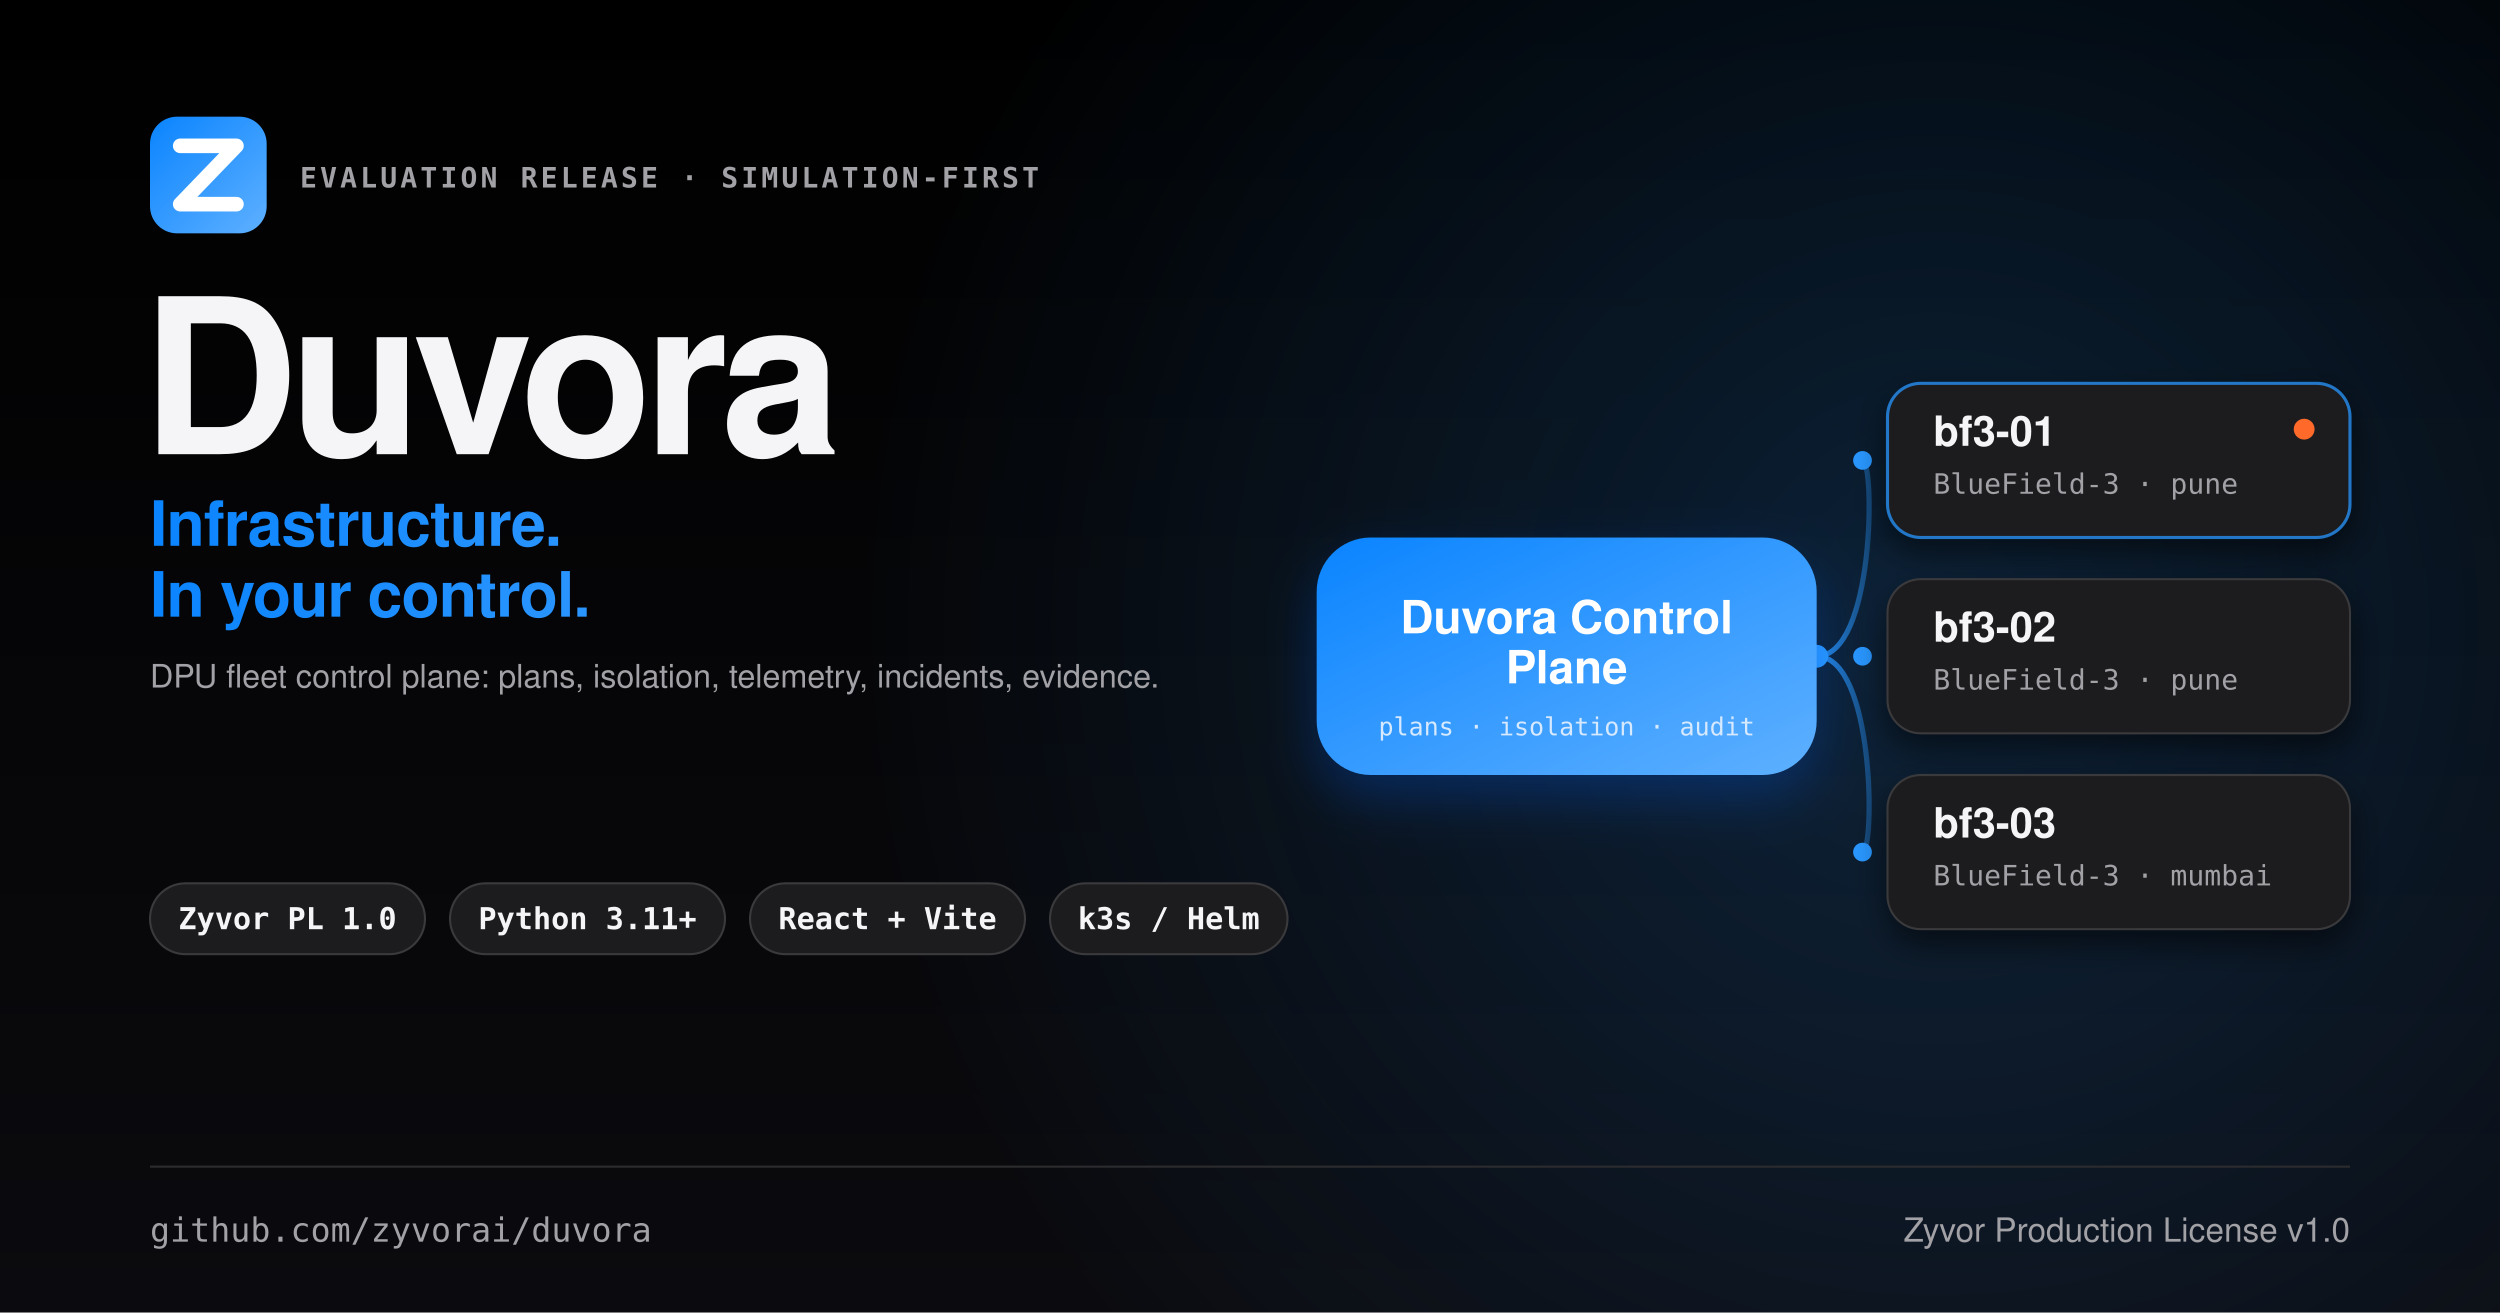
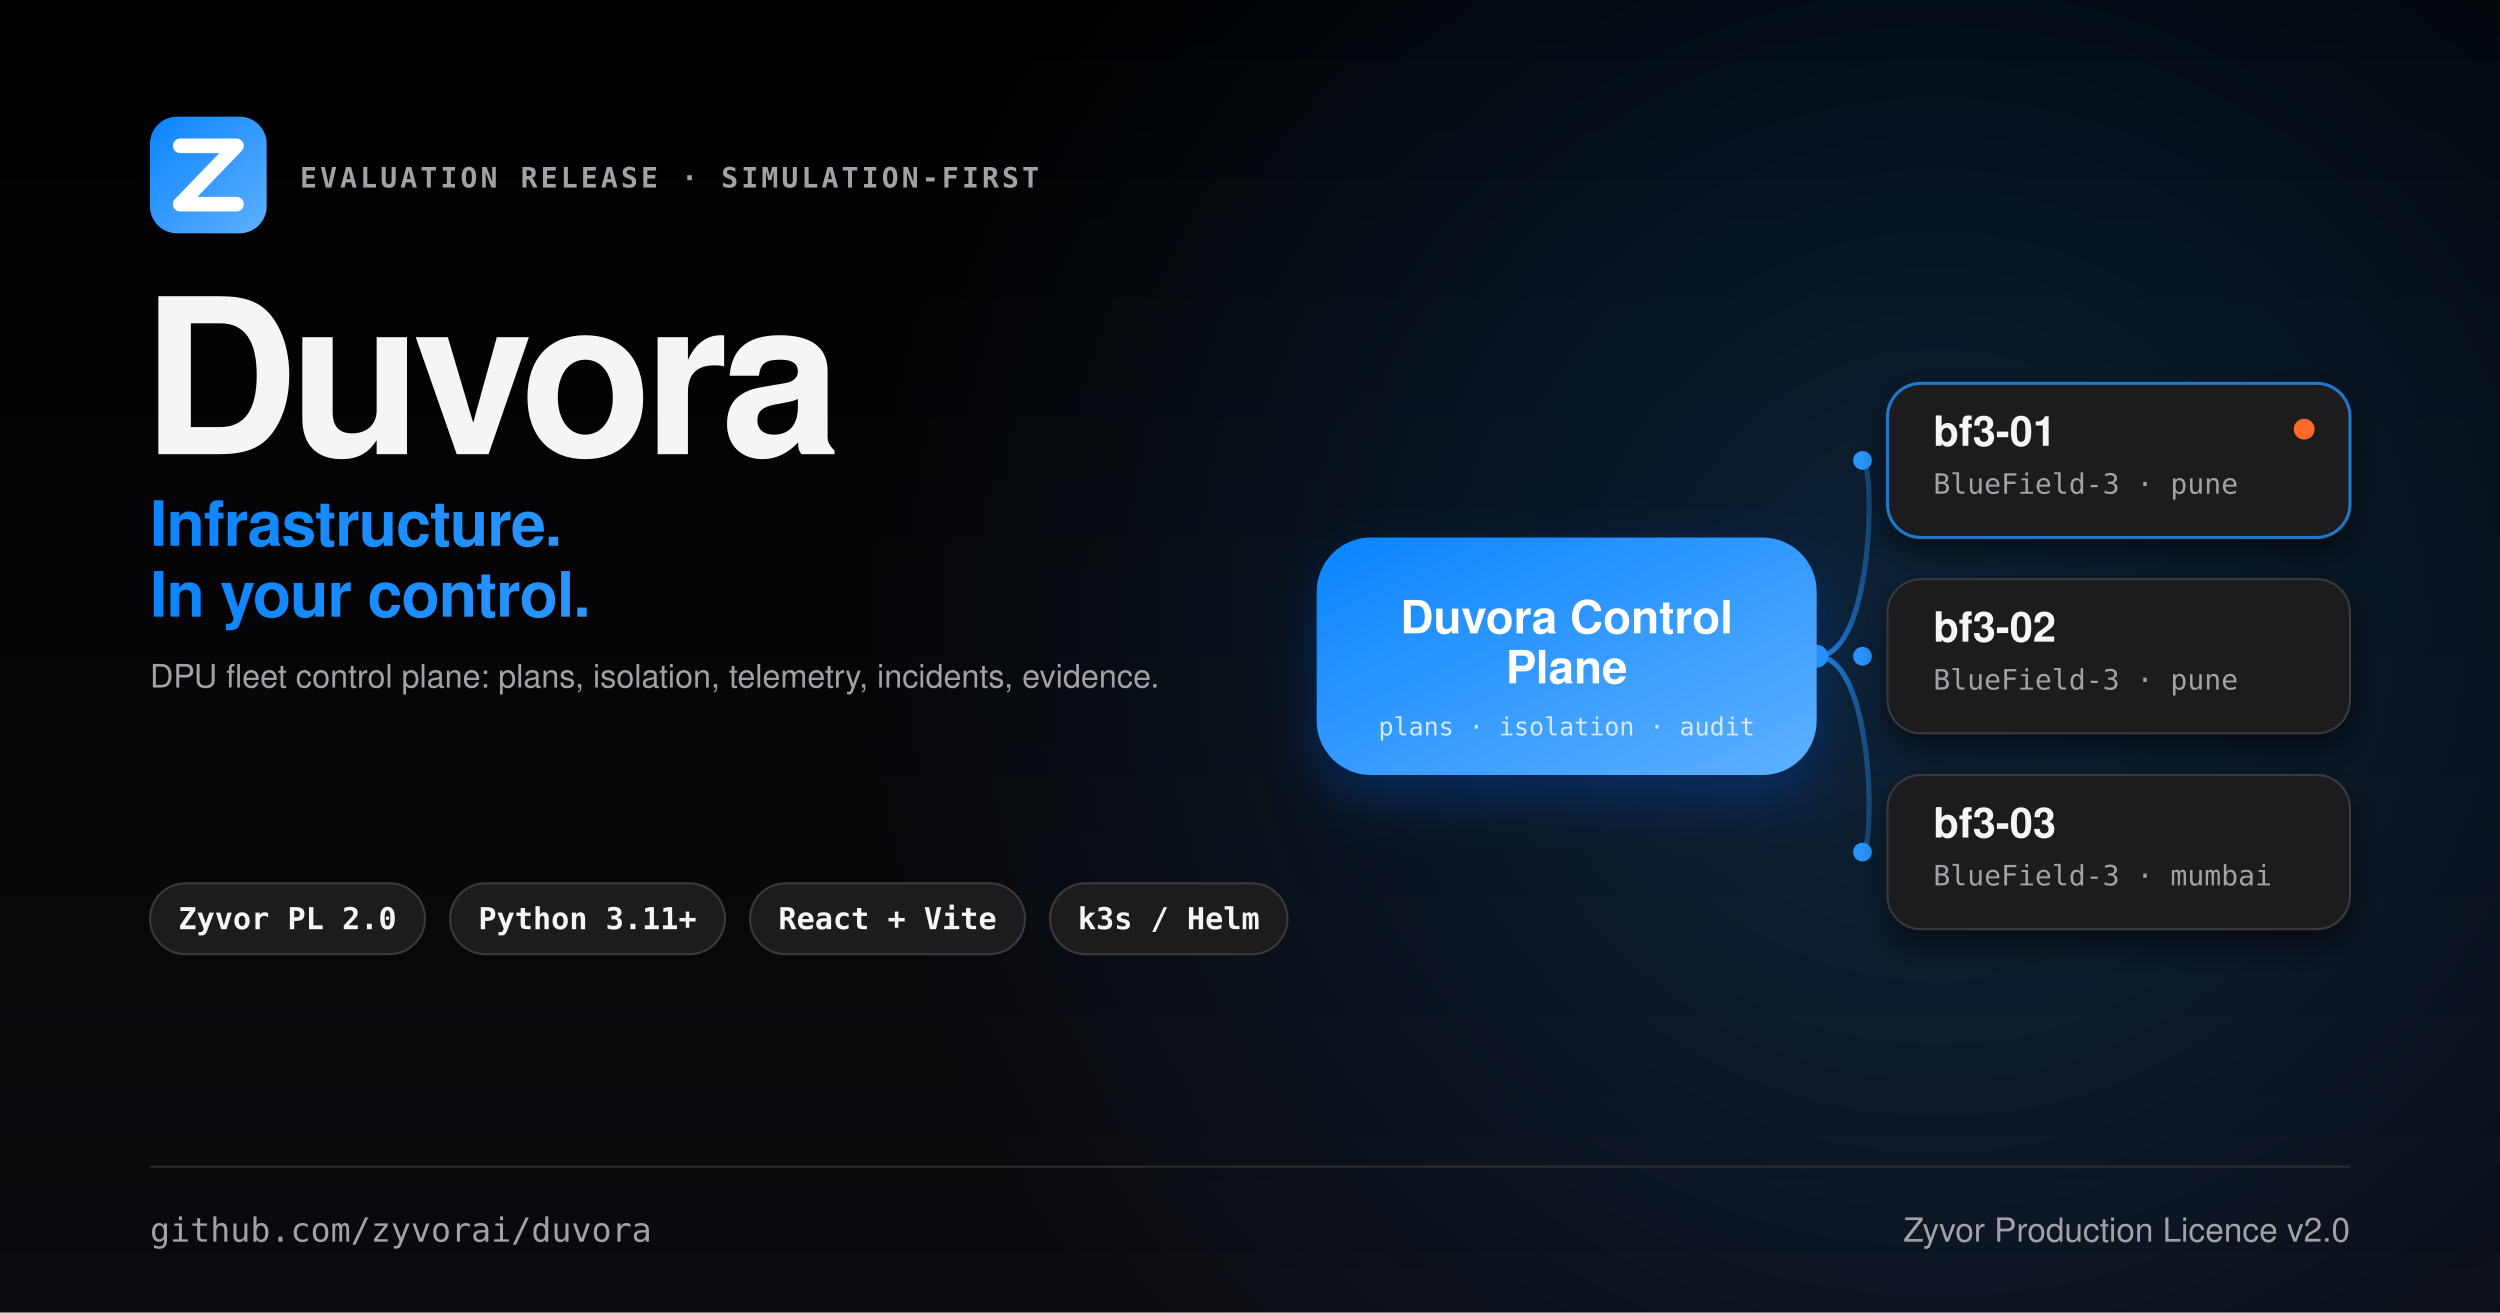
<svg xmlns="http://www.w3.org/2000/svg" width="1200" height="630" viewBox="0 0 1200 630" role="img" aria-label="Duvora — Infrastructure. In your control. DPU fleet control plane: plans, isolation, telemetry, incidents and evidence. Evaluation release, simulation-first.">
  <defs>
    <linearGradient id="bg" x1="0" y1="0" x2="0" y2="630" gradientUnits="userSpaceOnUse">
      <stop offset="0" stop-color="#000000" />
      <stop offset="1" stop-color="#0b0b0f" />
    </linearGradient>
    <radialGradient id="wash" cx="930" cy="300" r="520" gradientUnits="userSpaceOnUse">
      <stop offset="0" stop-color="#2997ff" stop-opacity="0.20" />
      <stop offset="0.6" stop-color="#2997ff" stop-opacity="0.08" />
      <stop offset="1" stop-color="#2997ff" stop-opacity="0" />
    </radialGradient>
    <linearGradient id="blue" x1="0" y1="0" x2="1" y2="1">
      <stop offset="0" stop-color="#0a84ff" />
      <stop offset="1" stop-color="#5eb0ff" />
    </linearGradient>
    <linearGradient id="blueText" x1="72" y1="0" x2="620" y2="0" gradientUnits="userSpaceOnUse">
      <stop offset="0" stop-color="#0a84ff" />
      <stop offset="1" stop-color="#5eb0ff" />
    </linearGradient>
    <linearGradient id="wire" x1="0" y1="0" x2="1" y2="0">
      <stop offset="0" stop-color="#2997ff" stop-opacity="0.9" />
      <stop offset="1" stop-color="#2997ff" stop-opacity="0.35" />
    </linearGradient>
    <filter id="shadow" x="-20%" y="-30%" width="140%" height="190%" color-interpolation-filters="sRGB">
      <feGaussianBlur in="SourceAlpha" stdDeviation="8" />
      <feOffset dy="7" result="b" />
      <feColorMatrix in="b" type="matrix" values="0 0 0 0 0  0 0 0 0 0  0 0 0 0 0  0 0 0 0.55 0" result="s" />
      <feMerge>
        <feMergeNode in="s" />
        <feMergeNode in="SourceGraphic" />
      </feMerge>
    </filter>
    <filter id="glow" x="-30%" y="-40%" width="160%" height="200%" color-interpolation-filters="sRGB">
      <feGaussianBlur in="SourceAlpha" stdDeviation="13" />
      <feOffset dy="11" result="b" />
      <feColorMatrix in="b" type="matrix" values="0 0 0 0 0.0  0 0 0 0 0.35  0 0 0 0 0.9  0 0 0 0.30 0" result="s" />
      <feMerge>
        <feMergeNode in="s" />
        <feMergeNode in="SourceGraphic" />
      </feMerge>
    </filter>
  </defs>
  <rect width="1200" height="630" fill="url(#bg)" />
  <rect width="1200" height="630" fill="url(#wash)" />
  <rect x="72" y="56" width="56" height="56" rx="13" fill="url(#blue)" />
  <path d="M86.5 70 113.5 70 86.5 98 113.5 98" fill="none" stroke="#ffffff" stroke-width="7" stroke-linecap="round" stroke-linejoin="round" />
  <text x="144" y="90" font-family="'Menlo','JetBrains Mono',monospace" font-size="13.5" font-weight="700" letter-spacing="1.5" fill="#a1a1a6">EVALUATION RELEASE · SIMULATION-FIRST</text>
  <text x="68" y="218" font-family="'Helvetica Neue',Helvetica,Arial,sans-serif" font-size="104" font-weight="700" letter-spacing="-4" fill="#f5f5f7">Duvora</text>
  <text x="72" y="262" font-family="'Helvetica Neue',Helvetica,Arial,sans-serif" font-size="30" font-weight="600" letter-spacing="-0.4" fill="url(#blueText)">Infrastructure.</text>
  <text x="72" y="296" font-family="'Helvetica Neue',Helvetica,Arial,sans-serif" font-size="30" font-weight="600" letter-spacing="-0.4" fill="url(#blueText)">In your control.</text>
  <text x="72" y="330" font-family="'Helvetica Neue',Helvetica,Arial,sans-serif" font-size="15.5" fill="#a1a1a6">DPU fleet control plane: plans, isolation, telemetry, incidents, evidence.</text>
  <g font-family="'Helvetica Neue',Helvetica,Arial,sans-serif">
    <rect x="72" y="424" width="132" height="34" rx="17" fill="#1c1c1e" stroke="#3a3a3c" />
-     <text x="138.0" y="446" text-anchor="middle" font-size="14.5" font-weight="600" font-family="'Menlo','JetBrains Mono',monospace" fill="#f5f5f7">Zyvor PL 1.0</text>
+     <text x="138.0" y="446" text-anchor="middle" font-size="14.5" font-weight="600" font-family="'Menlo','JetBrains Mono',monospace" fill="#f5f5f7">Zyvor PL 2.0</text>
    <rect x="216" y="424" width="132" height="34" rx="17" fill="#1c1c1e" stroke="#3a3a3c" />
    <text x="282.0" y="446" text-anchor="middle" font-size="14.5" font-weight="600" font-family="'Menlo','JetBrains Mono',monospace" fill="#f5f5f7">Python 3.11+</text>
    <rect x="360" y="424" width="132" height="34" rx="17" fill="#1c1c1e" stroke="#3a3a3c" />
    <text x="426.0" y="446" text-anchor="middle" font-size="14.5" font-weight="600" font-family="'Menlo','JetBrains Mono',monospace" fill="#f5f5f7">React + Vite</text>
    <rect x="504" y="424" width="114" height="34" rx="17" fill="#1c1c1e" stroke="#3a3a3c" />
    <text x="561.0" y="446" text-anchor="middle" font-size="14.5" font-weight="600" font-family="'Menlo','JetBrains Mono',monospace" fill="#f5f5f7">k3s / Helm</text>
  </g>
  <g fill="none" stroke="url(#wire)" stroke-width="2.5" stroke-linecap="round">
    <path d="M872 315 C 900 315, 900 221, 894 221" />
    <path d="M872 315 C 900 315, 900 315, 894 315" />
    <path d="M872 315 C 900 315, 900 409, 894 409" />
  </g>
  <g fill="#2997ff">
    <circle cx="872" cy="315" r="5.5" />
    <circle cx="894" cy="221" r="4.5" />
    <circle cx="894" cy="315" r="4.5" />
    <circle cx="894" cy="409" r="4.5" />
  </g>
  <rect x="632" y="258" width="240" height="114" rx="26" fill="url(#blue)" filter="url(#glow)" />
  <text x="752" y="304" text-anchor="middle" font-family="'Helvetica Neue',Helvetica,Arial,sans-serif" font-size="22" font-weight="700" fill="#ffffff">Duvora Control</text>
  <text x="752" y="328" text-anchor="middle" font-family="'Helvetica Neue',Helvetica,Arial,sans-serif" font-size="22" font-weight="700" fill="#ffffff">Plane</text>
  <text x="752" y="353" text-anchor="middle" font-family="'Menlo','JetBrains Mono',monospace" font-size="12" fill="#d6e9ff">plans · isolation · audit</text>
  <g font-family="'Helvetica Neue',Helvetica,Arial,sans-serif">
    <rect x="906" y="184" width="222" height="74" rx="16" fill="#1c1c1e" stroke="#2997ff" stroke-opacity="0.75" stroke-width="1.5" filter="url(#shadow)" />
    <text x="928" y="214" font-size="20" font-weight="700" fill="#f5f5f7">bf3-01</text>
    <text x="928" y="237" font-size="13.5" font-family="'Menlo','JetBrains Mono',monospace" fill="#a1a1a6">BlueField-3 · pune</text>
    <circle cx="1106" cy="206" r="5" fill="#ff6a2a" />
    <rect x="906" y="278" width="222" height="74" rx="16" fill="#1c1c1e" stroke="#3a3a3c" filter="url(#shadow)" />
    <text x="928" y="308" font-size="20" font-weight="700" fill="#f5f5f7">bf3-02</text>
    <text x="928" y="331" font-size="13.5" font-family="'Menlo','JetBrains Mono',monospace" fill="#a1a1a6">BlueField-3 · pune</text>
    <rect x="906" y="372" width="222" height="74" rx="16" fill="#1c1c1e" stroke="#3a3a3c" filter="url(#shadow)" />
    <text x="928" y="402" font-size="20" font-weight="700" fill="#f5f5f7">bf3-03</text>
    <text x="928" y="425" font-size="13.5" font-family="'Menlo','JetBrains Mono',monospace" fill="#a1a1a6">BlueField-3 · mumbai</text>
  </g>
  <line x1="72" y1="560" x2="1128" y2="560" stroke="#2c2c2e" stroke-width="1" />
  <text x="72" y="596" font-family="'Menlo','JetBrains Mono',monospace" font-size="16" fill="#a1a1a6">github.com/zyvorai/duvora</text>
-   <text x="1128" y="596" text-anchor="end" font-family="'Helvetica Neue',Helvetica,Arial,sans-serif" font-size="16" fill="#a1a1a6">Zyvor Production License v1.0</text>
+   <text x="1128" y="596" text-anchor="end" font-family="'Helvetica Neue',Helvetica,Arial,sans-serif" font-size="16" fill="#a1a1a6">Zyvor Production Licence v2.0</text>
</svg>
